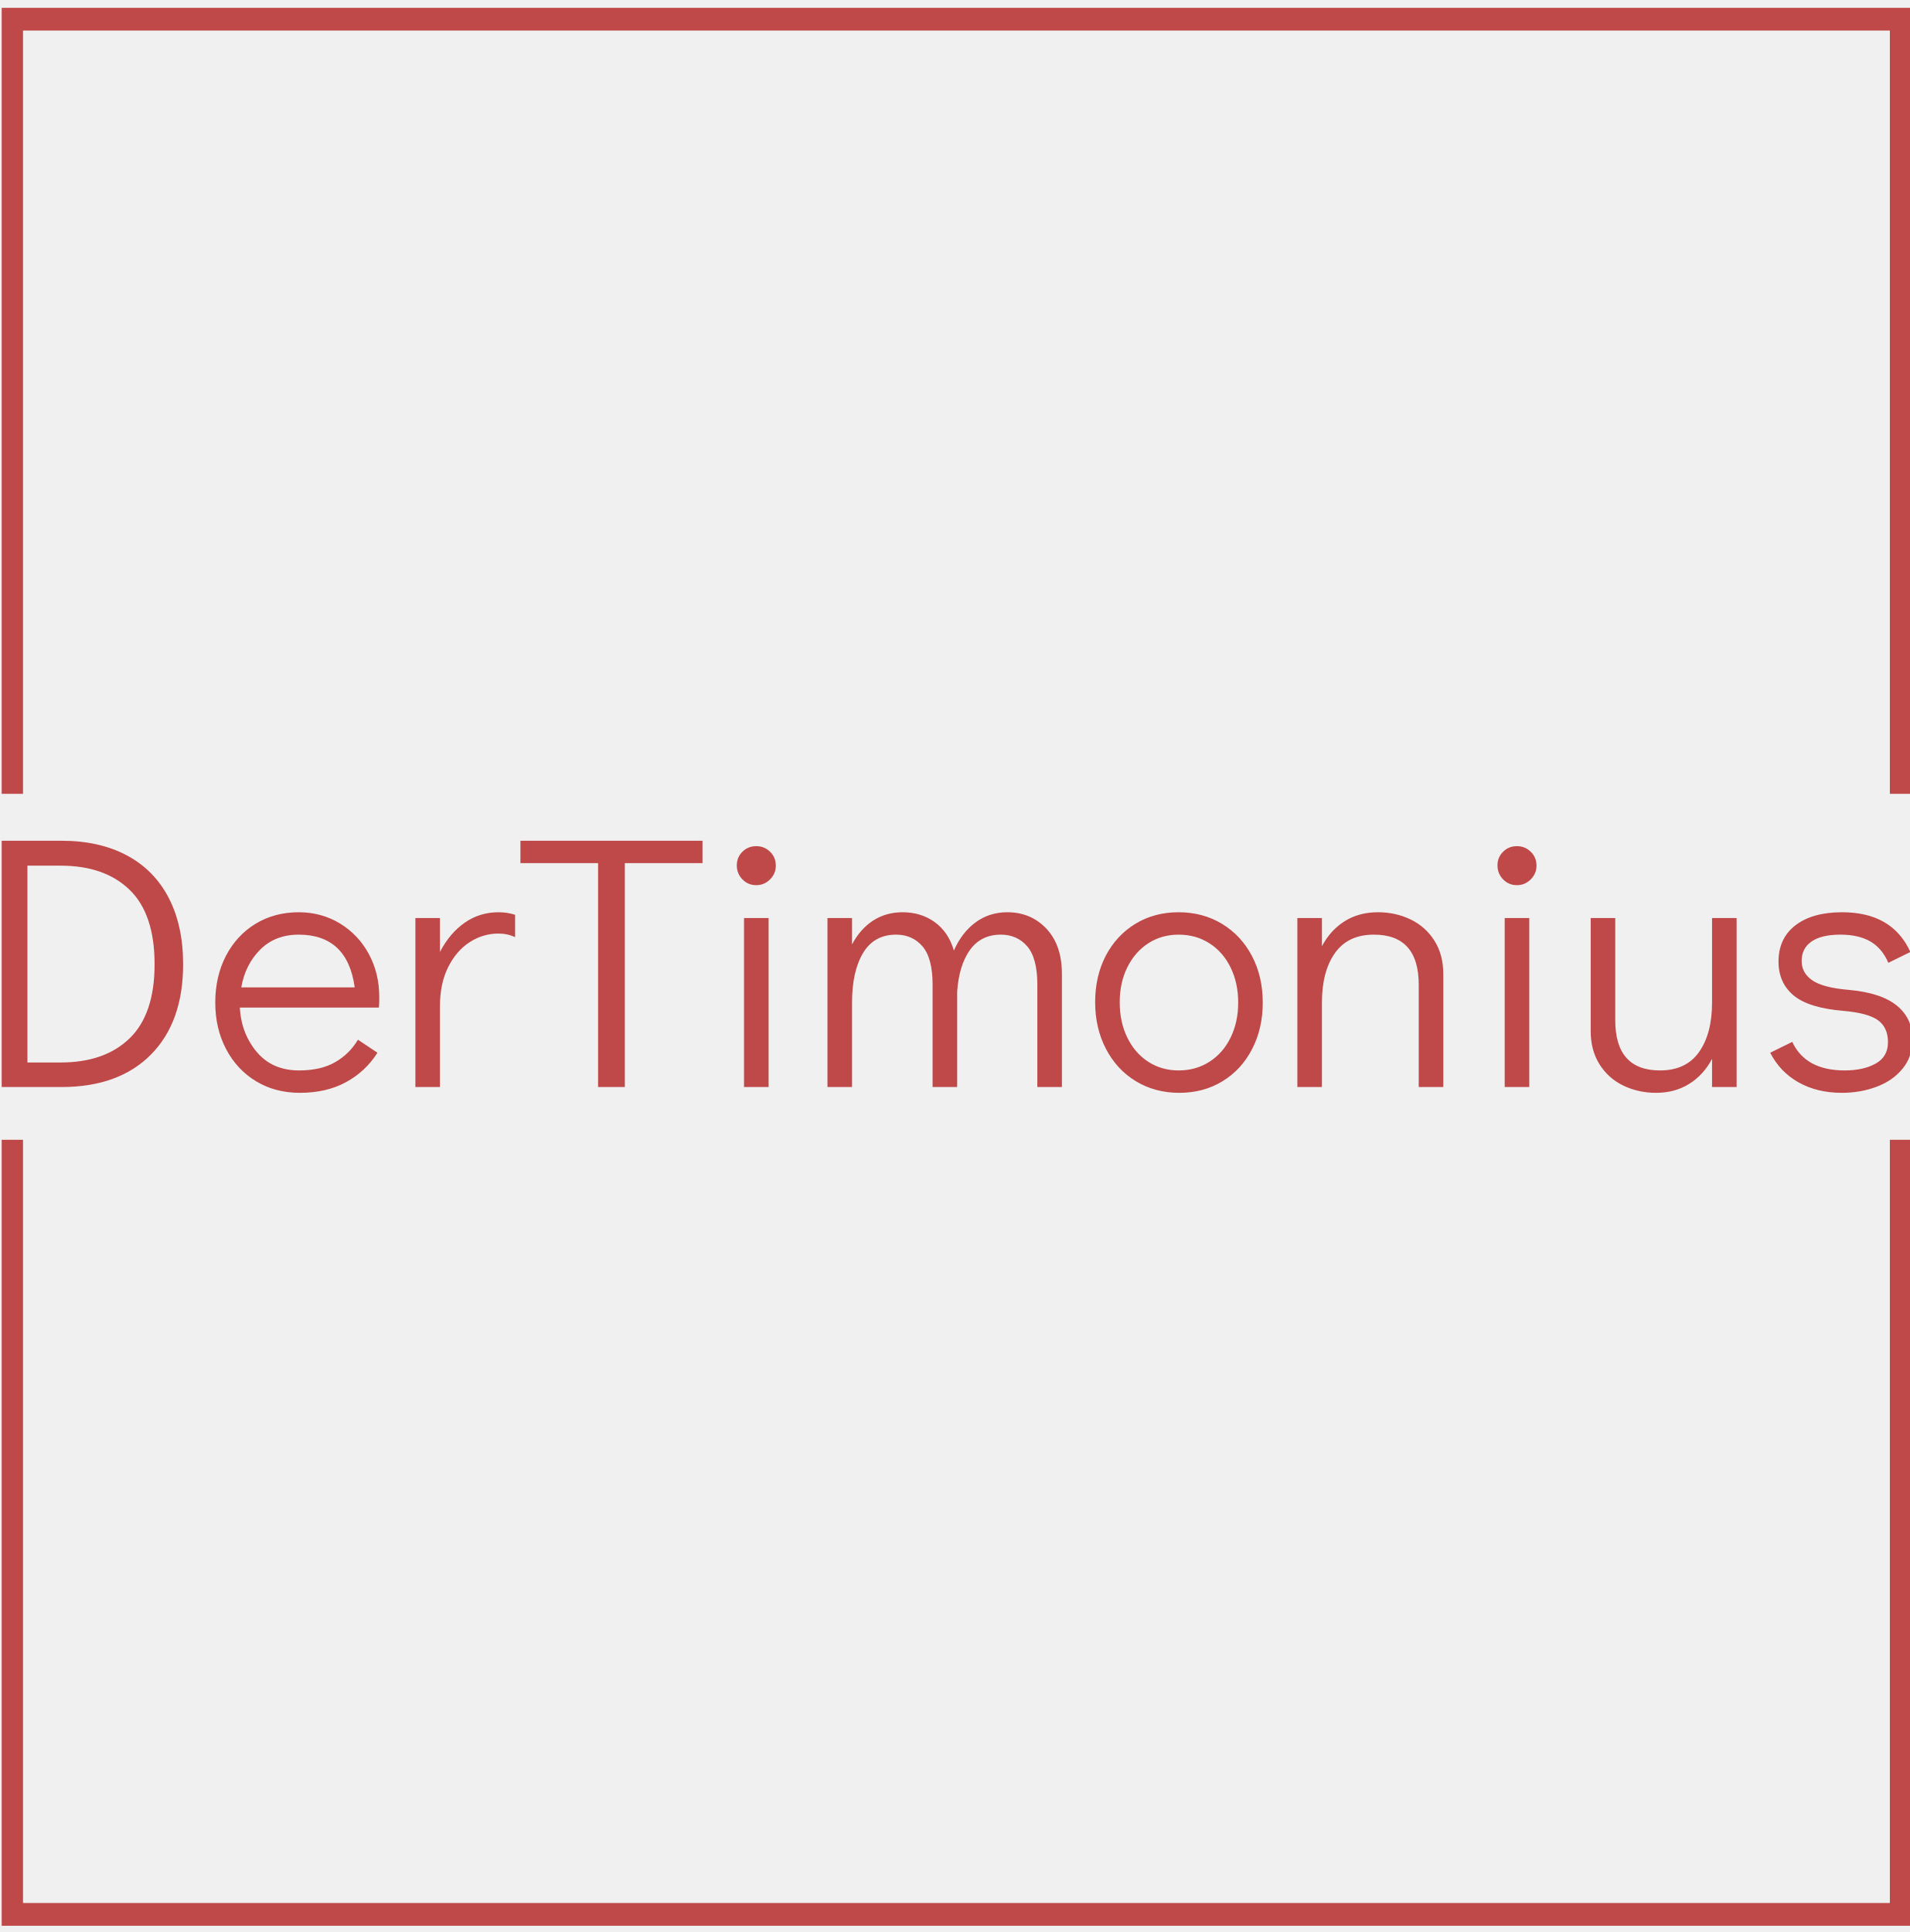
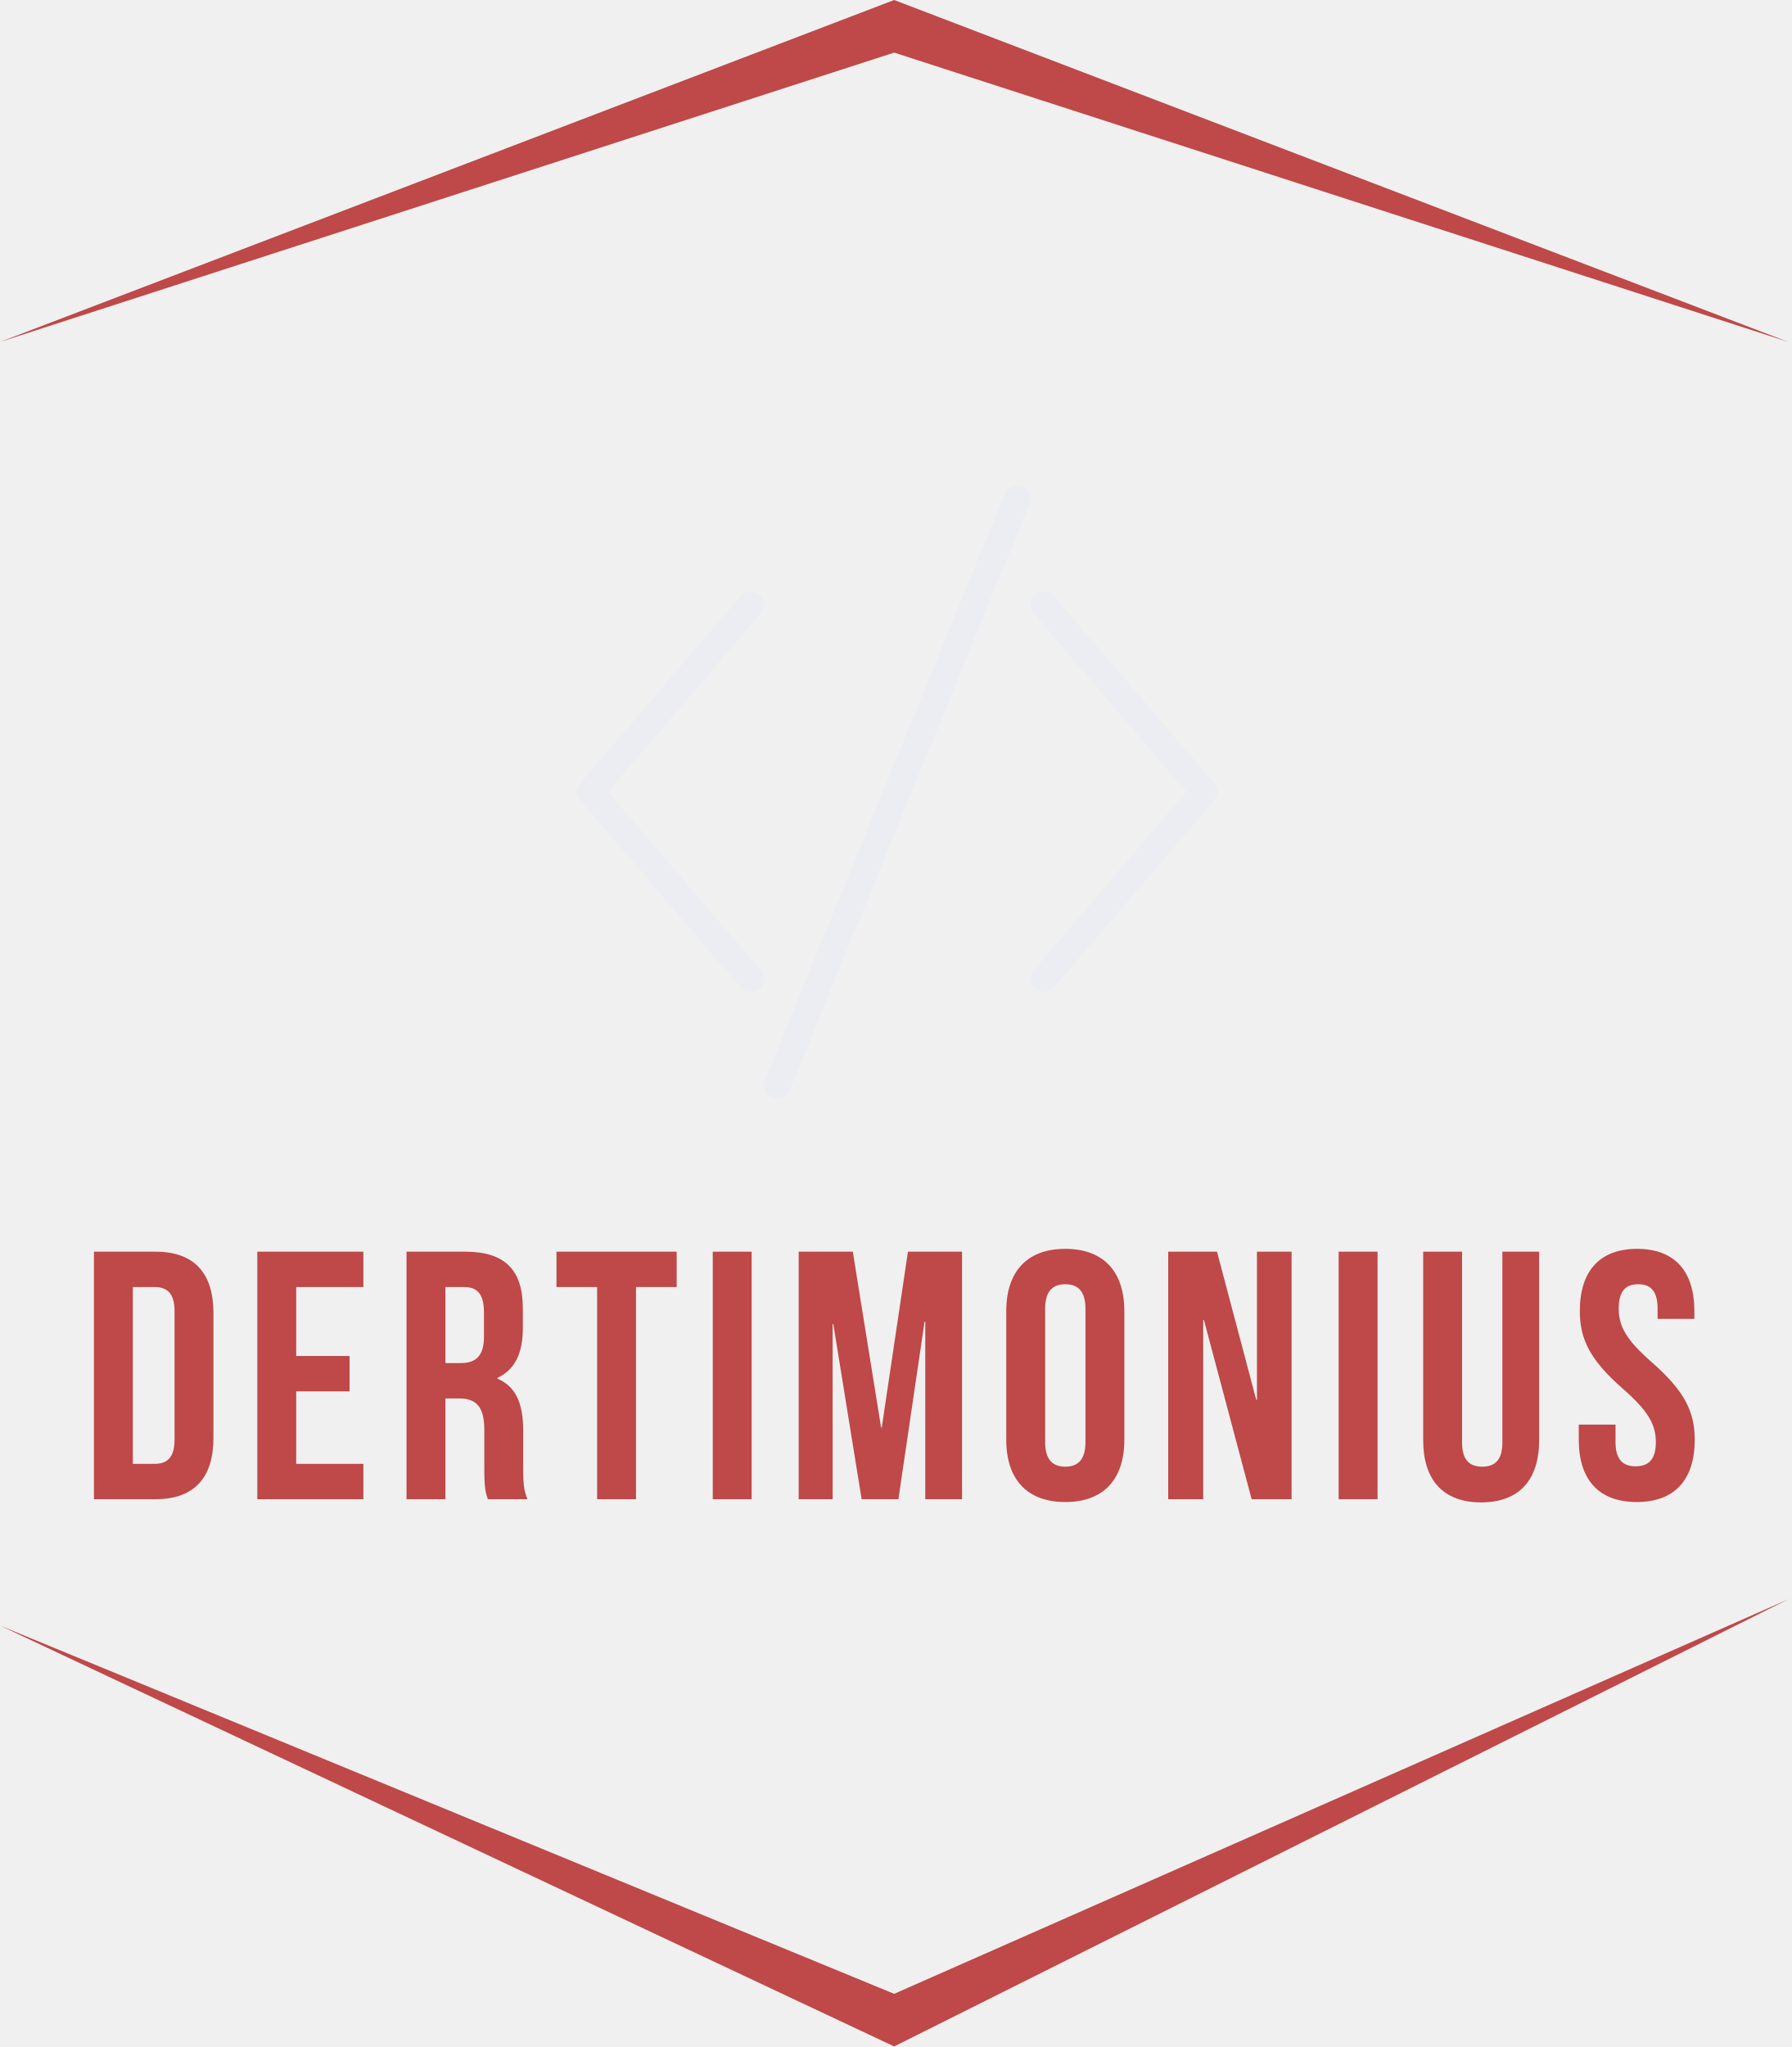
- <svg xmlns="http://www.w3.org/2000/svg" version="1.1" width="1500" height="1518" viewBox="0 0 1500 1518">
-   <g transform="matrix(1,0,0,1,1.325902,0.6145749)">
-     <svg viewBox="0 0 244 247" data-background-color="#243837" preserveAspectRatio="xMidYMid meet" height="1518" width="1500">
-       <g id="tight-bounds" transform="matrix(1,0,0,1,-0.21568,-0.1)">
-         <svg viewBox="0 0 244.431 247.2" height="247.2" width="244.431">
-           <g>
-             <svg />
-           </g>
-           <g>
-             <svg viewBox="0 0 244.431 247.2" height="247.2" width="244.431">
-               <g transform="matrix(1,0,0,1,0,107.4862)">
-                 <svg viewBox="0 0 244.431 32.228" height="32.228" width="244.431">
-                   <g>
-                     <svg viewBox="0 0 244.431 32.228" height="32.228" width="244.431">
-                       <g>
-                         <svg viewBox="0 0 244.431 32.228" height="32.228" width="244.431">
-                           <g>
-                             <svg viewBox="0 0 244.431 32.228" height="32.228" width="244.431">
-                               <g id="textblocktransform">
-                                 <svg viewBox="0 0 244.431 32.228" height="32.228" width="244.431" id="textblock">
-                                   <g>
-                                     <svg viewBox="0 0 244.431 32.228" height="32.228" width="244.431">
-                                       <g transform="matrix(1,0,0,1,0,0)">
-                                         <svg width="244.431" viewBox="4 -34.1 264.68 34.9" height="32.228" data-palette-color="#BF4848">
-                                           <path d="M4 0L4-34.1 12.45-34.1Q17.7-34.1 21.5-32.08 25.3-30.05 27.3-26.2 29.3-22.35 29.3-17L29.3-17Q29.3-9 24.85-4.5 20.4 0 12.45 0L12.45 0 4 0ZM7.75-3.4L12.35-3.4Q18.45-3.4 21.9-6.75 25.35-10.1 25.35-17L25.35-17Q25.35-23.95 21.9-27.3 18.45-30.65 12.35-30.65L12.35-30.65 7.75-30.65 7.75-3.4ZM45.3-24.2Q48.45-24.2 51-22.65 53.55-21.1 55-18.43 56.45-15.75 56.45-12.45L56.45-12.45Q56.45-11.5 56.4-11L56.4-11 37.15-11Q37.35-7.4 39.5-4.85 41.65-2.3 45.35-2.3L45.35-2.3Q48.35-2.3 50.32-3.43 52.3-4.55 53.5-6.55L53.5-6.55 56.2-4.75Q54.55-2.15 51.85-0.68 49.15 0.8 45.45 0.8L45.45 0.8Q42.05 0.8 39.4-0.8 36.75-2.4 35.25-5.25 33.75-8.1 33.75-11.7L33.75-11.7Q33.75-15.3 35.22-18.15 36.7-21 39.32-22.6 41.95-24.2 45.3-24.2L45.3-24.2ZM37.35-13.8L53.05-13.8Q52.55-17.45 50.6-19.28 48.65-21.1 45.3-21.1L45.3-21.1Q42.05-21.1 39.97-19.03 37.9-16.95 37.35-13.8L37.35-13.8ZM72.95-24.2Q74.15-24.2 75.25-23.85L75.25-23.85 75.25-20.75Q74.2-21.25 72.95-21.25L72.95-21.25Q70.8-21.25 68.95-20.05 67.1-18.85 65.97-16.57 64.85-14.3 64.85-11.2L64.85-11.2 64.85 0 61.45 0 61.45-23.4 64.85-23.4 64.85-18.7Q66.2-21.3 68.27-22.75 70.35-24.2 72.95-24.2L72.95-24.2ZM90.44 0L86.74 0 86.74-31 75.99-31 75.99-34.1 101.19-34.1 101.19-31 90.44-31 90.44 0ZM110.34 0L106.94 0 106.94-23.4 110.34-23.4 110.34 0ZM108.64-27.95Q107.49-27.95 106.72-28.75 105.94-29.55 105.94-30.7L105.94-30.7Q105.94-31.8 106.72-32.58 107.49-33.35 108.64-33.35L108.64-33.35Q109.74-33.35 110.54-32.58 111.34-31.8 111.34-30.65L111.34-30.65Q111.34-29.55 110.54-28.75 109.74-27.95 108.64-27.95L108.64-27.95ZM143.39-24.2Q146.64-24.2 148.79-21.93 150.94-19.65 150.94-15.65L150.94-15.65 150.94 0 147.54 0 147.54-14.15Q147.54-17.85 146.14-19.48 144.74-21.1 142.49-21.1L142.49-21.1Q139.74-21.1 138.21-18.98 136.69-16.85 136.44-13.2L136.44-13.2 136.44 0 133.04 0 133.04-14.15Q133.04-17.85 131.64-19.48 130.24-21.1 127.99-21.1L127.99-21.1Q124.94-21.1 123.41-18.55 121.89-16 121.89-11.7L121.89-11.7 121.89 0 118.49 0 118.49-23.4 121.89-23.4 121.89-19.75Q123.04-21.9 124.81-23.05 126.59-24.2 128.89-24.2L128.89-24.2Q131.44-24.2 133.34-22.83 135.24-21.45 135.99-18.9L135.99-18.9Q137.09-21.4 138.99-22.8 140.89-24.2 143.39-24.2L143.39-24.2ZM167.19 0.8Q163.84 0.8 161.19-0.8 158.54-2.4 157.04-5.28 155.54-8.15 155.54-11.75L155.54-11.75Q155.54-15.35 157.01-18.18 158.49-21 161.11-22.6 163.74-24.2 167.09-24.2L167.09-24.2Q170.44-24.2 173.09-22.6 175.74-21 177.24-18.15 178.74-15.3 178.74-11.7L178.74-11.7Q178.74-8.1 177.26-5.25 175.79-2.4 173.16-0.8 170.54 0.8 167.19 0.8L167.19 0.8ZM167.09-2.3Q169.49-2.3 171.36-3.5 173.24-4.7 174.29-6.85 175.34-9 175.34-11.7L175.34-11.7Q175.34-14.4 174.29-16.55 173.24-18.7 171.36-19.9 169.49-21.1 167.09-21.1L167.09-21.1Q164.74-21.1 162.89-19.9 161.04-18.7 159.99-16.57 158.94-14.45 158.94-11.75L158.94-11.75Q158.94-9 159.99-6.85 161.04-4.7 162.89-3.5 164.74-2.3 167.09-2.3L167.09-2.3ZM194.68-24.2Q197.13-24.2 199.21-23.2 201.28-22.2 202.51-20.25 203.73-18.3 203.73-15.65L203.73-15.65 203.73 0 200.33 0 200.33-14.15Q200.33-21.1 194.13-21.1L194.13-21.1Q190.53-21.1 188.73-18.55 186.93-16 186.93-11.7L186.93-11.7 186.93 0 183.53 0 183.53-23.4 186.93-23.4 186.93-19.5Q188.13-21.75 190.11-22.98 192.08-24.2 194.68-24.2L194.68-24.2ZM215.63 0L212.23 0 212.23-23.4 215.63-23.4 215.63 0ZM213.93-27.95Q212.78-27.95 212.01-28.75 211.23-29.55 211.23-30.7L211.23-30.7Q211.23-31.8 212.01-32.58 212.78-33.35 213.93-33.35L213.93-33.35Q215.03-33.35 215.83-32.58 216.63-31.8 216.63-30.65L216.63-30.65Q216.63-29.55 215.83-28.75 215.03-27.95 213.93-27.95L213.93-27.95ZM240.93-23.4L244.33-23.4 244.33 0 240.93 0 240.93-3.9Q239.73-1.65 237.75-0.43 235.78 0.8 233.18 0.8L233.18 0.8Q230.73 0.8 228.65-0.2 226.58-1.2 225.35-3.15 224.13-5.1 224.13-7.75L224.13-7.75 224.13-23.4 227.53-23.4 227.53-9.25Q227.53-2.3 233.73-2.3L233.73-2.3Q237.33-2.3 239.13-4.85 240.93-7.4 240.93-11.7L240.93-11.7 240.93-23.4ZM258.88 0.8Q255.48 0.8 252.9-0.65 250.33-2.1 248.98-4.75L248.98-4.75 252.03-6.25Q253.88-2.3 259.28-2.3L259.28-2.3Q261.88-2.3 263.58-3.25 265.28-4.2 265.28-6.2L265.28-6.2Q265.28-8.25 263.9-9.25 262.53-10.25 259.08-10.55L259.08-10.55Q254.28-10.95 252.2-12.7 250.13-14.45 250.13-17.35L250.13-17.35Q250.13-20.6 252.48-22.4 254.83-24.2 258.93-24.2L258.93-24.2Q265.88-24.2 268.38-18.7L268.38-18.7 265.33-17.2Q264.48-19.2 262.85-20.15 261.23-21.1 258.68-21.1L258.68-21.1Q256.08-21.1 254.7-20.15 253.33-19.2 253.33-17.45L253.33-17.45Q253.33-15.8 254.8-14.78 256.28-13.75 259.88-13.45L259.88-13.45Q264.33-13.05 266.5-11.28 268.68-9.5 268.68-6.6L268.68-6.6Q268.68-4.25 267.33-2.58 265.98-0.9 263.73-0.05 261.48 0.8 258.88 0.8L258.88 0.8Z" opacity="1" transform="matrix(1,0,0,1,0,0)" fill="#BF4848" class="wordmark-text-0" data-fill-palette-color="primary" id="text-0" />
-                                         </svg>
-                                       </g>
-                                     </svg>
-                                   </g>
-                                 </svg>
-                               </g>
-                             </svg>
-                           </g>
-                           <g />
-                         </svg>
-                       </g>
-                     </svg>
-                   </g>
-                 </svg>
-               </g>
-               <path d="M0 101.486L0 1 244.431 1 244.431 101.486 241.525 101.486 241.525 3.906 2.906 3.906 2.906 101.486 0 101.486M0 145.714L0 246.2 244.431 246.2 244.431 145.714 241.525 145.714 241.525 243.294 2.906 243.294 2.906 145.714 0 145.714" fill="#BF4848" stroke="transparent" data-fill-palette-color="tertiary" />
-             </svg>
-           </g>
-           <defs />
-         </svg>
-         <rect width="244.431" height="247.2" fill="none" stroke="none" visibility="hidden" />
-       </g>
-     </svg>
+ <svg xmlns="http://www.w3.org/2000/svg" width="267" height="305" viewBox="0 0 267 305" fill="none">
+   <g clip-path="url(#clip0_1_2)">
+     <path fill-rule="evenodd" clip-rule="evenodd" d="M0 50.95L133.254 0L266.507 50.95L133.254 7.838L0 50.95ZM0 242.208L133.254 304.916L266.507 238.289L133.254 297.077L0 242.208Z" fill="#BF4848" />
+     <path d="M115.82 163.697C115.569 163.697 115.315 163.649 115.068 163.55C114.054 163.136 113.565 161.975 113.983 160.957L149.768 73.483C150.185 72.469 151.354 71.984 152.36 72.398C153.374 72.811 153.863 73.972 153.446 74.99L117.661 162.464C117.347 163.232 116.603 163.697 115.82 163.697Z" fill="#EBEDF3" />
+     <path d="M155.581 147.793C155.124 147.793 154.662 147.634 154.289 147.311C153.454 146.596 153.358 145.343 154.074 144.508L176.817 117.972L154.07 91.431C153.354 90.6 153.45 89.344 154.285 88.628C155.12 87.912 156.372 88.008 157.088 88.843L180.944 116.676C181.585 117.419 181.585 118.517 180.944 119.26L157.088 147.093C156.698 147.558 156.142 147.793 155.581 147.793Z" fill="#EBEDF3" />
+     <path d="M111.844 147.793C111.283 147.793 110.726 147.558 110.337 147.097L86.48 119.264C85.84 118.52 85.84 117.423 86.48 116.68L110.337 88.847C111.052 88.012 112.309 87.916 113.14 88.632C113.971 89.344 114.07 90.6 113.351 91.431L90.607 117.972L113.355 144.512C114.07 145.343 113.975 146.6 113.14 147.315C112.762 147.634 112.301 147.793 111.844 147.793Z" fill="#EBEDF3" />
+     <path d="M14 223.38V186.499H23.167C28.963 186.499 31.808 189.713 31.808 195.614V214.265C31.808 220.166 28.963 223.38 23.167 223.38H14ZM23.062 191.768H19.795V218.111H23.062C24.906 218.111 26.012 217.163 26.012 214.528V195.351C26.012 192.716 24.906 191.768 23.062 191.768ZM44.142 191.768V202.042H52.097V207.31H44.142V218.111H54.152V223.38H38.346V186.499H54.152V191.768H44.142ZM78.603 223.38H72.703C72.386 222.431 72.176 221.852 72.176 218.849V213.053C72.176 209.629 71.017 208.364 68.382 208.364H66.38V223.38H60.585V186.499H69.331C75.337 186.499 77.918 189.292 77.918 194.982V197.88C77.918 201.673 76.707 204.096 74.125 205.308V205.414C77.023 206.625 77.971 209.365 77.971 213.211V218.901C77.971 220.693 78.024 222.01 78.603 223.38ZM69.173 191.768H66.38V203.095H68.646C70.806 203.095 72.123 202.147 72.123 199.197V195.561C72.123 192.927 71.227 191.768 69.173 191.768ZM82.929 191.768V186.499H100.842V191.768H94.783V223.38H88.988V191.768H82.929ZM106.221 223.38V186.499H112.017V223.38H106.221ZM127.09 186.499L131.305 212.684H131.41L135.309 186.499H143.37V223.38H137.891V196.931H137.785L133.887 223.38H128.407L124.192 197.3H124.087V223.38H119.029V186.499H127.09ZM155.757 194.982V214.897C155.757 217.531 156.916 218.532 158.76 218.532C160.604 218.532 161.763 217.531 161.763 214.897V194.982C161.763 192.348 160.604 191.347 158.76 191.347C156.916 191.347 155.757 192.348 155.757 194.982ZM149.961 214.528V195.351C149.961 189.45 153.07 186.078 158.76 186.078C164.45 186.078 167.558 189.45 167.558 195.351V214.528C167.558 220.429 164.45 223.801 158.76 223.801C153.07 223.801 149.961 220.429 149.961 214.528ZM186.53 223.38L179.418 196.668H179.312V223.38H174.096V186.499H181.367L187.215 208.575H187.321V186.499H192.484V223.38H186.53ZM199.496 223.38V186.499H205.292V223.38H199.496ZM212.093 186.499H217.889V214.95C217.889 217.584 219.048 218.532 220.892 218.532C222.736 218.532 223.895 217.584 223.895 214.95V186.499H229.374V214.581C229.374 220.482 226.424 223.854 220.734 223.854C215.044 223.854 212.093 220.482 212.093 214.581V186.499ZM235.439 195.351C235.439 189.45 238.336 186.078 243.974 186.078C249.611 186.078 252.509 189.45 252.509 195.351V196.51H247.029V194.982C247.029 192.348 245.976 191.347 244.132 191.347C242.288 191.347 241.234 192.348 241.234 194.982C241.234 197.669 242.393 199.671 246.186 202.99C251.034 207.258 252.561 210.313 252.561 214.528C252.561 220.429 249.611 223.801 243.921 223.801C238.231 223.801 235.281 220.429 235.281 214.528V212.263H240.76V214.897C240.76 217.531 241.919 218.48 243.763 218.48C245.607 218.48 246.766 217.531 246.766 214.897C246.766 212.21 245.607 210.208 241.814 206.889C236.966 202.621 235.439 199.566 235.439 195.351Z" fill="#BF4848" />
  </g>
+   <defs>
+     <clipPath id="clip0_1_2">
+       <rect width="266.507" height="304.916" fill="white" />
+     </clipPath>
+   </defs>
</svg>
